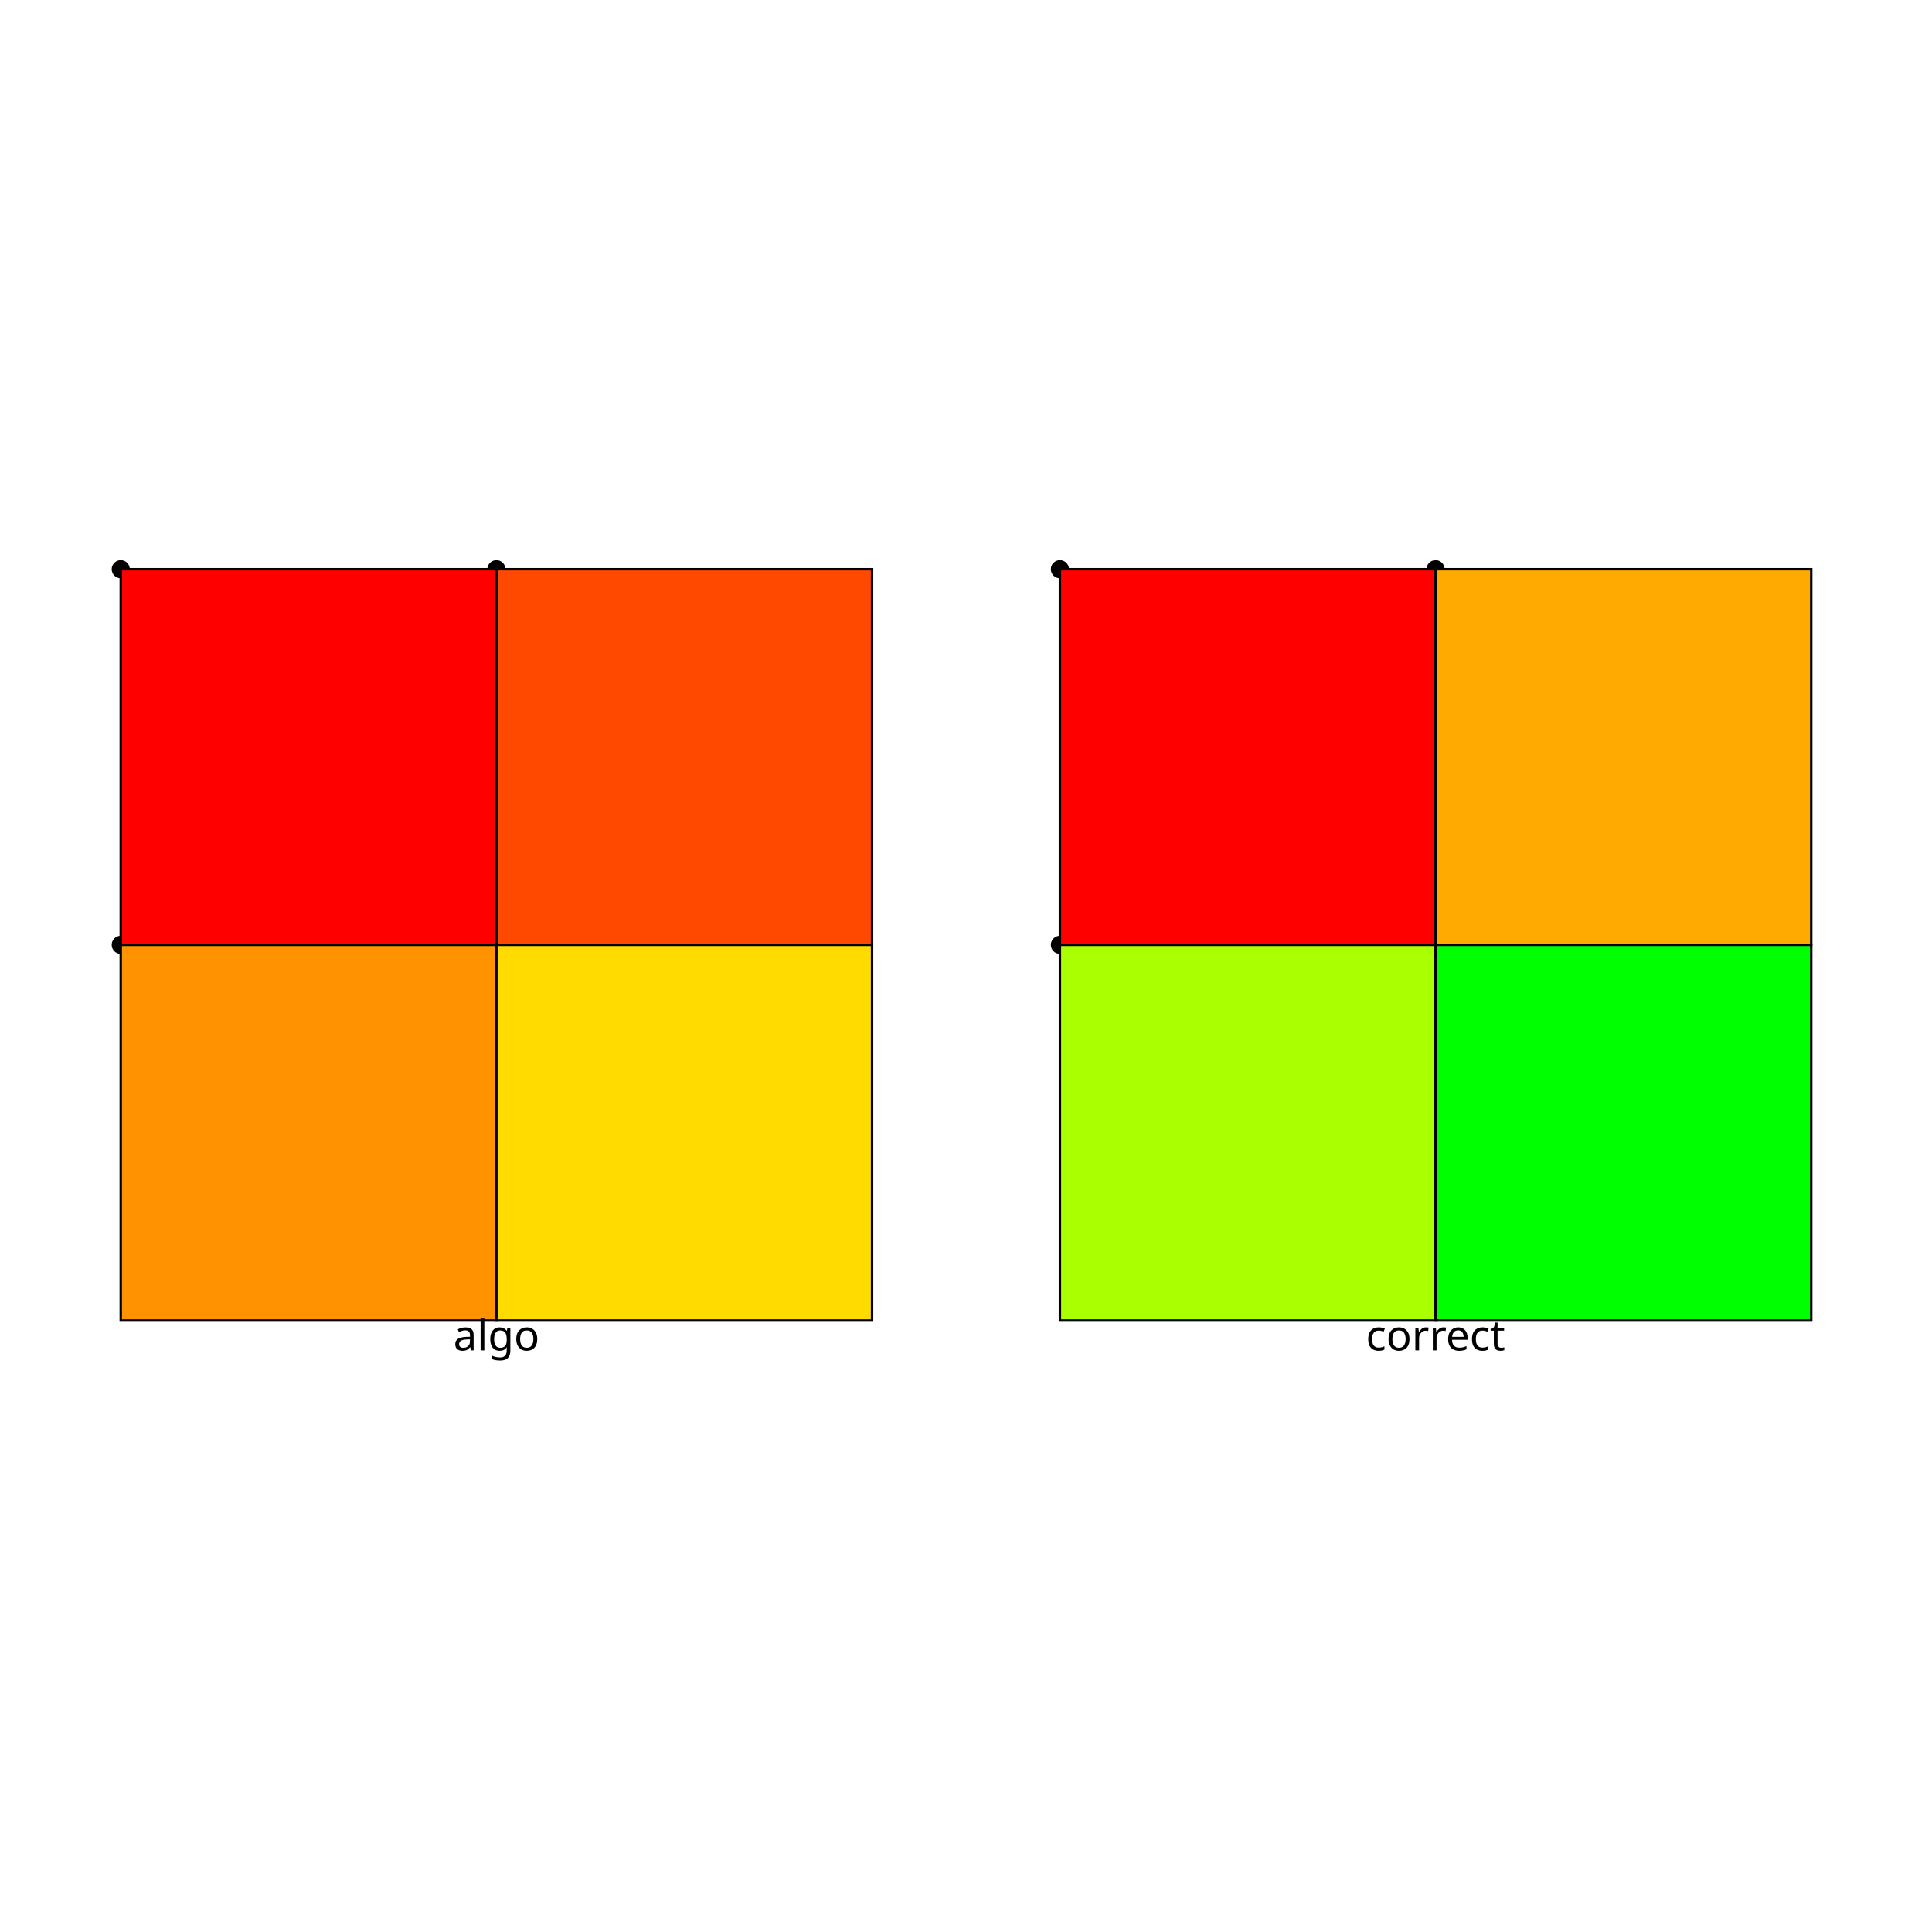
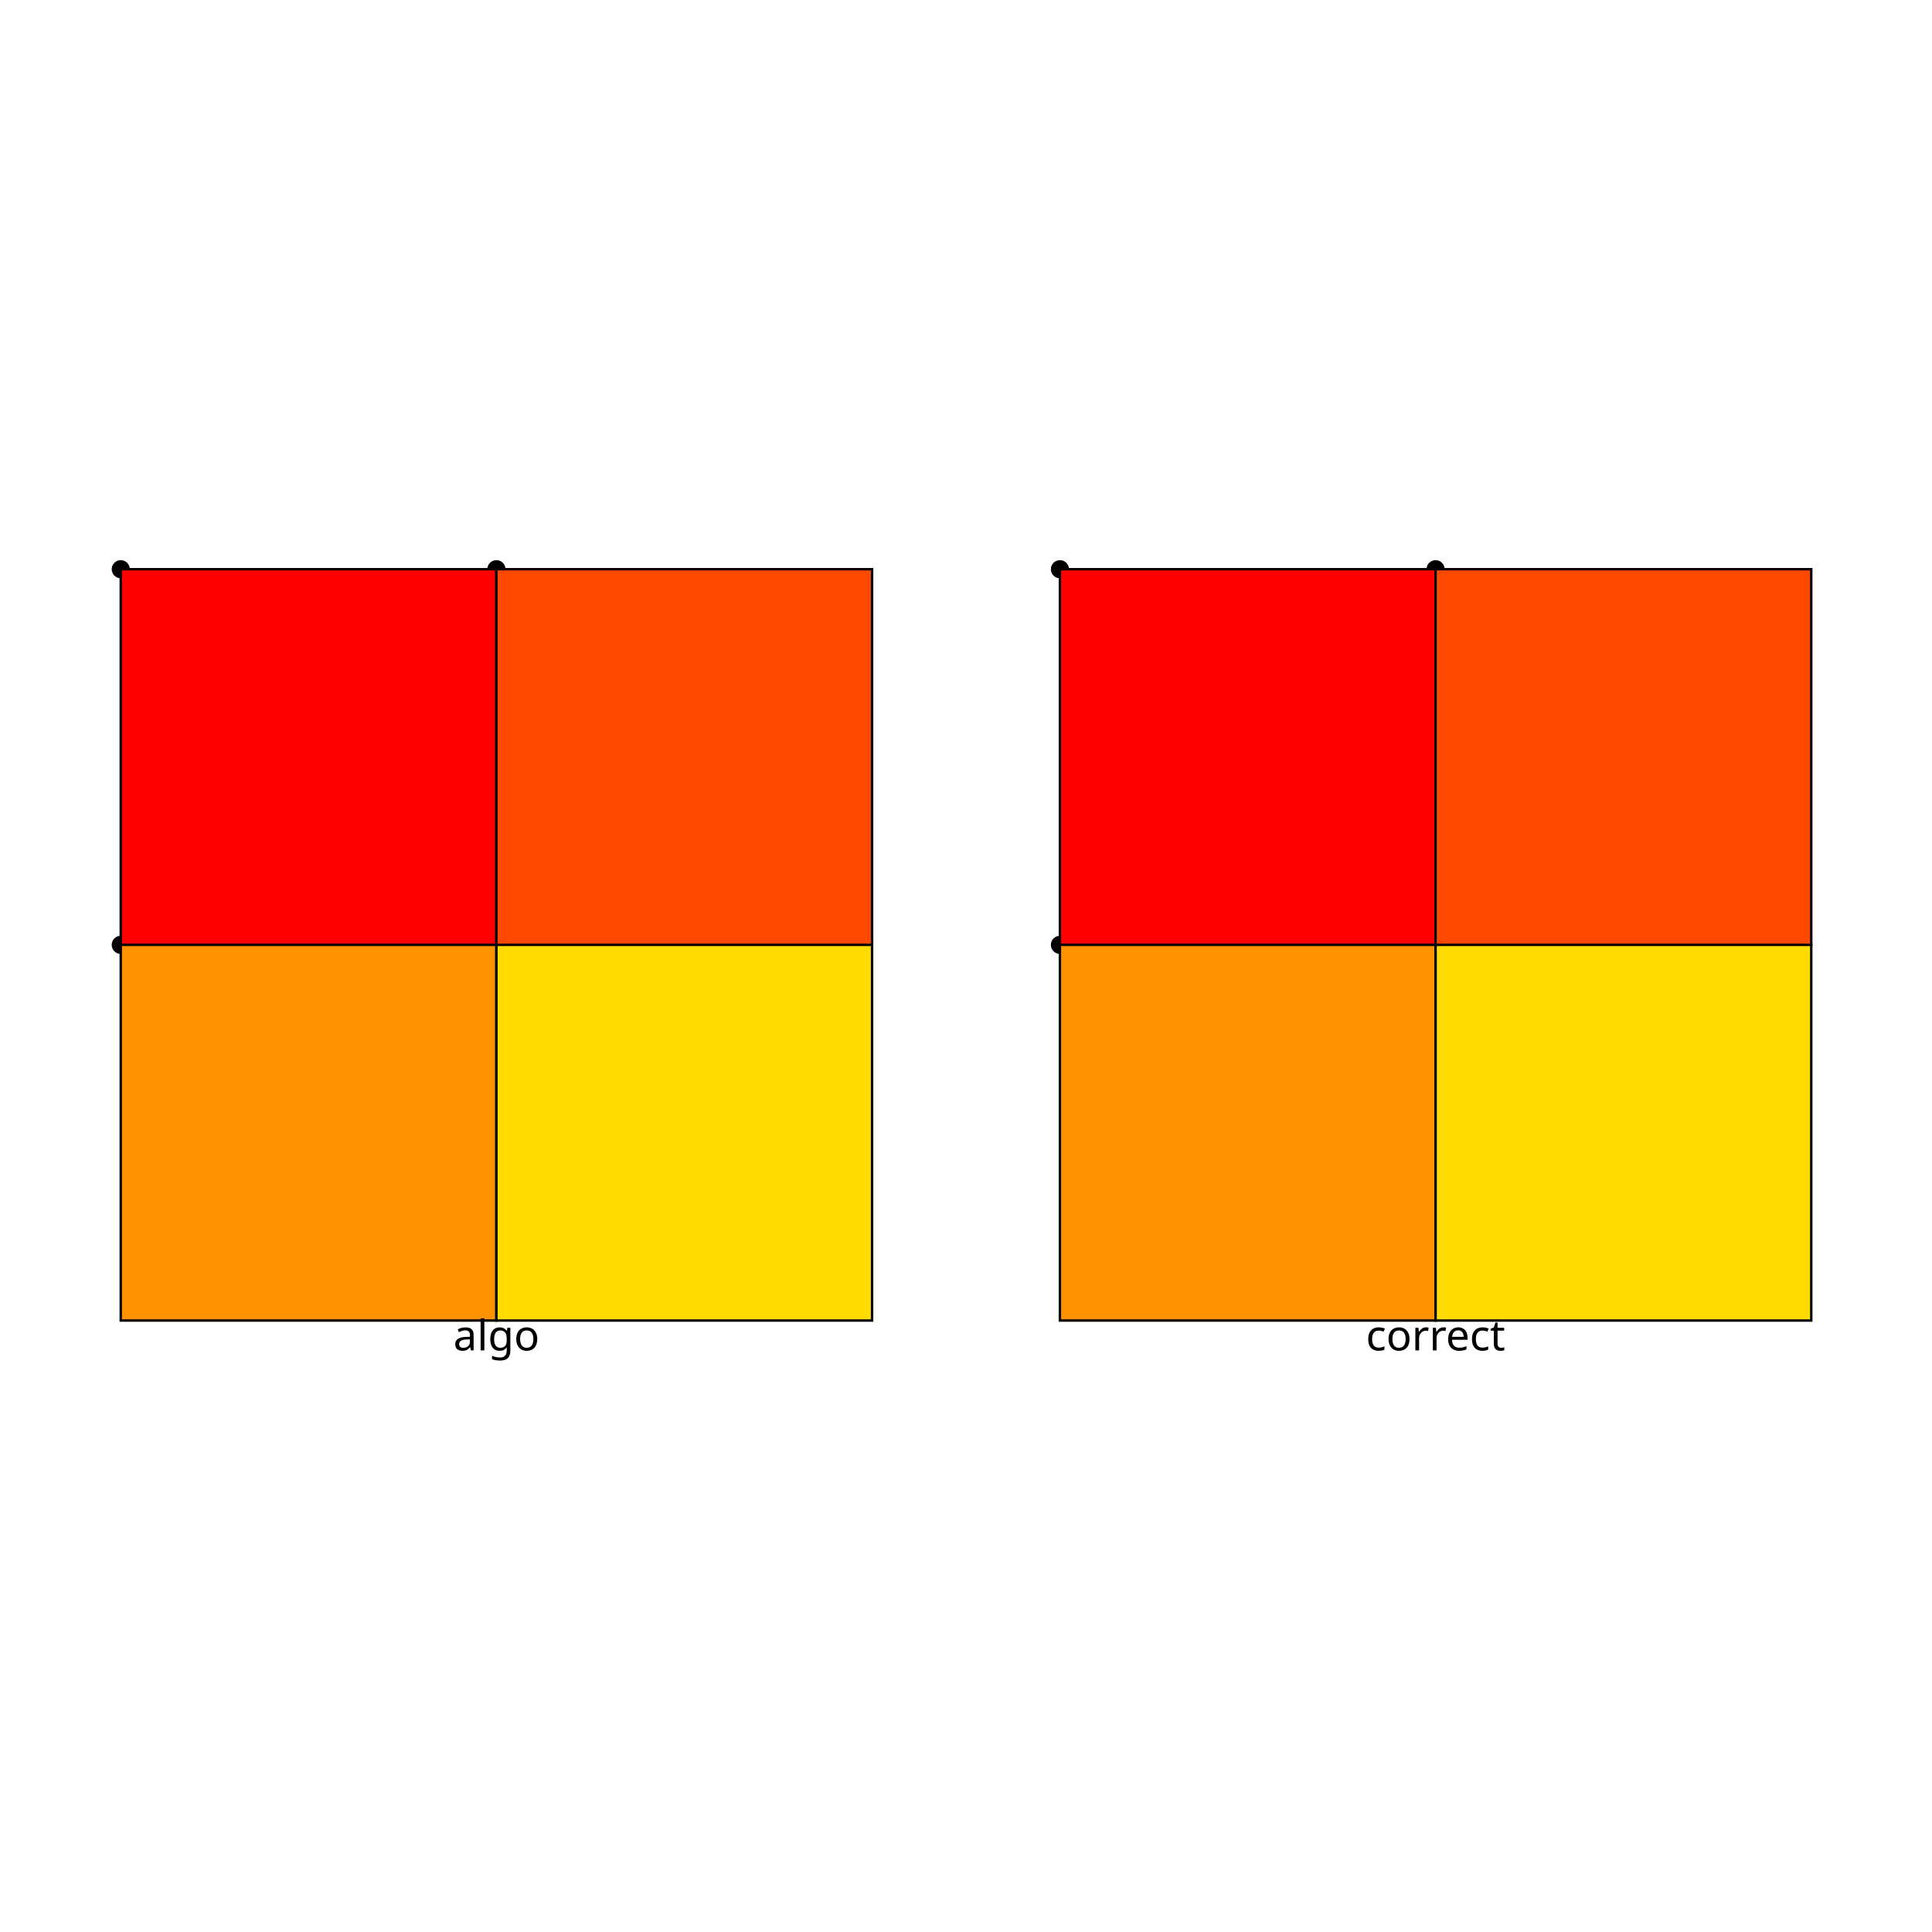
<svg xmlns="http://www.w3.org/2000/svg" width="640" height="640" viewBox="0 0 640 640">
  <rect width="100%" height="100%" fill="white" />
  <g>
    <circle data-type="point" data-label="" data-x="0" data-y="0" cx="40" cy="188.556" r="3" fill="black" />
  </g>
  <g>
    <circle data-type="point" data-label="" data-x="100" data-y="0" cx="164.444" cy="188.556" r="3" fill="black" />
  </g>
  <g>
    <circle data-type="point" data-label="" data-x="100" data-y="100" cx="164.444" cy="313" r="3" fill="black" />
  </g>
  <g>
    <circle data-type="point" data-label="" data-x="0" data-y="100" cx="40" cy="313" r="3" fill="black" />
  </g>
  <g>
    <circle data-type="point" data-label="corner" data-x="250" data-y="0" cx="351.111" cy="188.556" r="3" fill="black" />
  </g>
  <g>
    <circle data-type="point" data-label="corner" data-x="350" data-y="0" cx="475.556" cy="188.556" r="3" fill="black" />
  </g>
  <g>
    <circle data-type="point" data-label="corner" data-x="350" data-y="100" cx="475.556" cy="313" r="3" fill="black" />
  </g>
  <g>
    <circle data-type="point" data-label="corner" data-x="250" data-y="100" cx="351.111" cy="313" r="3" fill="black" />
  </g>
  <g>
    <rect data-type="rect" data-label="item1" data-x="50" data-y="50" x="40" y="188.556" width="124.444" height="124.444" fill="hsl(0deg, 100%, 50%)" stroke="black" stroke-width="0.804" />
  </g>
  <g>
    <rect data-type="rect" data-label="item2" data-x="150" data-y="50" x="164.444" y="188.556" width="124.444" height="124.444" fill="hsl(17.143deg, 100%, 50%)" stroke="black" stroke-width="0.804" />
  </g>
  <g>
    <rect data-type="rect" data-label="item3" data-x="50" data-y="150" x="40" y="313" width="124.444" height="124.444" fill="hsl(34.286deg, 100%, 50%)" stroke="black" stroke-width="0.804" />
  </g>
  <g>
    <rect data-type="rect" data-label="item4" data-x="150" data-y="150" x="164.444" y="313" width="124.444" height="124.444" fill="hsl(51.429deg, 100%, 50%)" stroke="black" stroke-width="0.804" />
  </g>
  <g>
    <rect data-type="rect" data-label="item1" data-x="300" data-y="50" x="351.111" y="188.556" width="124.444" height="124.444" fill="hsl(0deg, 100%, 50%)" stroke="black" stroke-width="0.804" />
  </g>
  <g>
-     <rect data-type="rect" data-label="item2" data-x="400" data-y="50" x="475.556" y="188.556" width="124.444" height="124.444" fill="hsl(40deg, 100%, 50%)" stroke="black" stroke-width="0.804" />
+     <rect data-type="rect" data-label="item2" data-x="400" data-y="50" x="475.556" y="188.556" width="124.444" height="124.444" fill="hsl(17.143deg, 100%, 50%)" stroke="black" stroke-width="0.804" />
  </g>
  <g>
-     <rect data-type="rect" data-label="item3" data-x="300" data-y="150" x="351.111" y="313" width="124.444" height="124.444" fill="hsl(80deg, 100%, 50%)" stroke="black" stroke-width="0.804" />
+     <rect data-type="rect" data-label="item3" data-x="300" data-y="150" x="351.111" y="313" width="124.444" height="124.444" fill="hsl(34.286deg, 100%, 50%)" stroke="black" stroke-width="0.804" />
  </g>
  <g>
-     <rect data-type="rect" data-label="item4" data-x="400" data-y="150" x="475.556" y="313" width="124.444" height="124.444" fill="hsl(120deg, 100%, 50%)" stroke="black" stroke-width="0.804" />
+     <rect data-type="rect" data-label="item4" data-x="400" data-y="150" x="475.556" y="313" width="124.444" height="124.444" fill="hsl(51.429deg, 100%, 50%)" stroke="black" stroke-width="0.804" />
  </g>
  <text data-type="text" data-label="algo" data-x="100" data-y="211.25" x="164.444" y="451.444" fill="black" font-size="14" font-family="sans-serif" text-anchor="middle" dominant-baseline="text-after-edge">algo</text>
  <text data-type="text" data-label="correct" data-x="350" data-y="211.25" x="475.556" y="451.444" fill="black" font-size="14" font-family="sans-serif" text-anchor="middle" dominant-baseline="text-after-edge">correct</text>
  <g id="crosshair" style="display: none">
    <line id="crosshair-h" y1="0" y2="640" stroke="#666" stroke-width="0.5" />
    <line id="crosshair-v" x1="0" x2="640" stroke="#666" stroke-width="0.5" />
    <text id="coordinates" font-family="monospace" font-size="12" fill="#666" />
  </g>
</svg>
